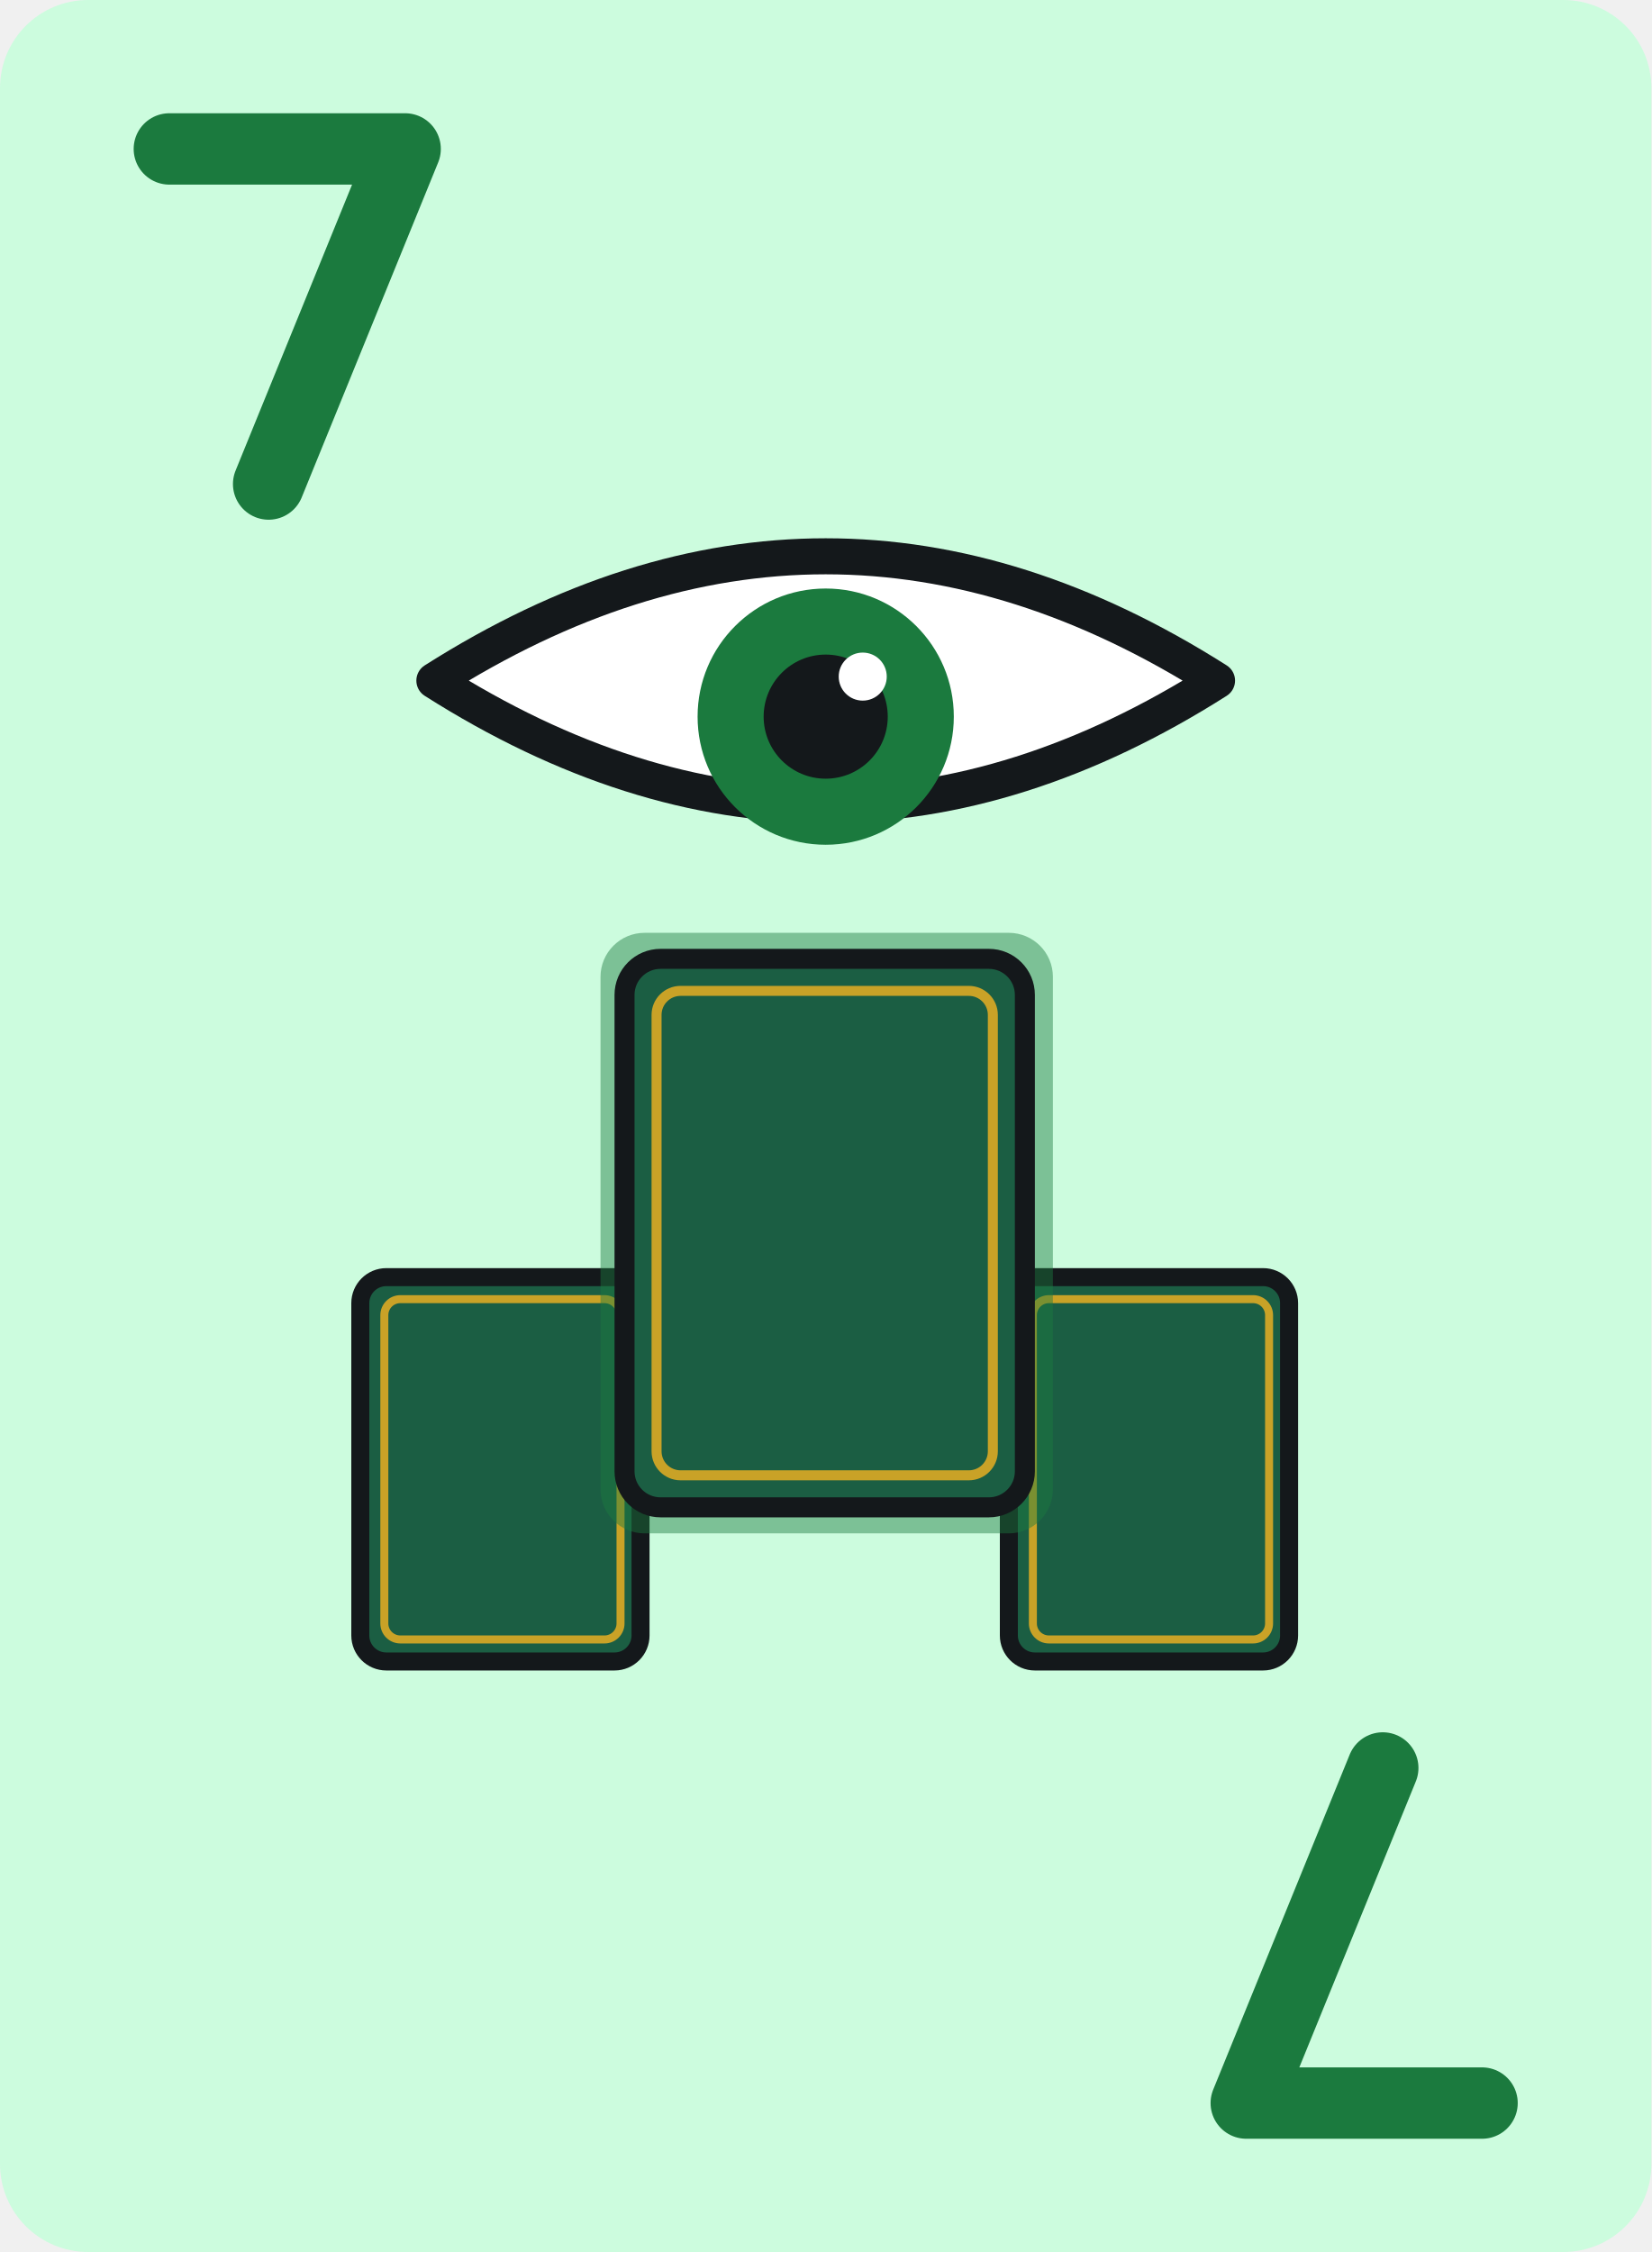
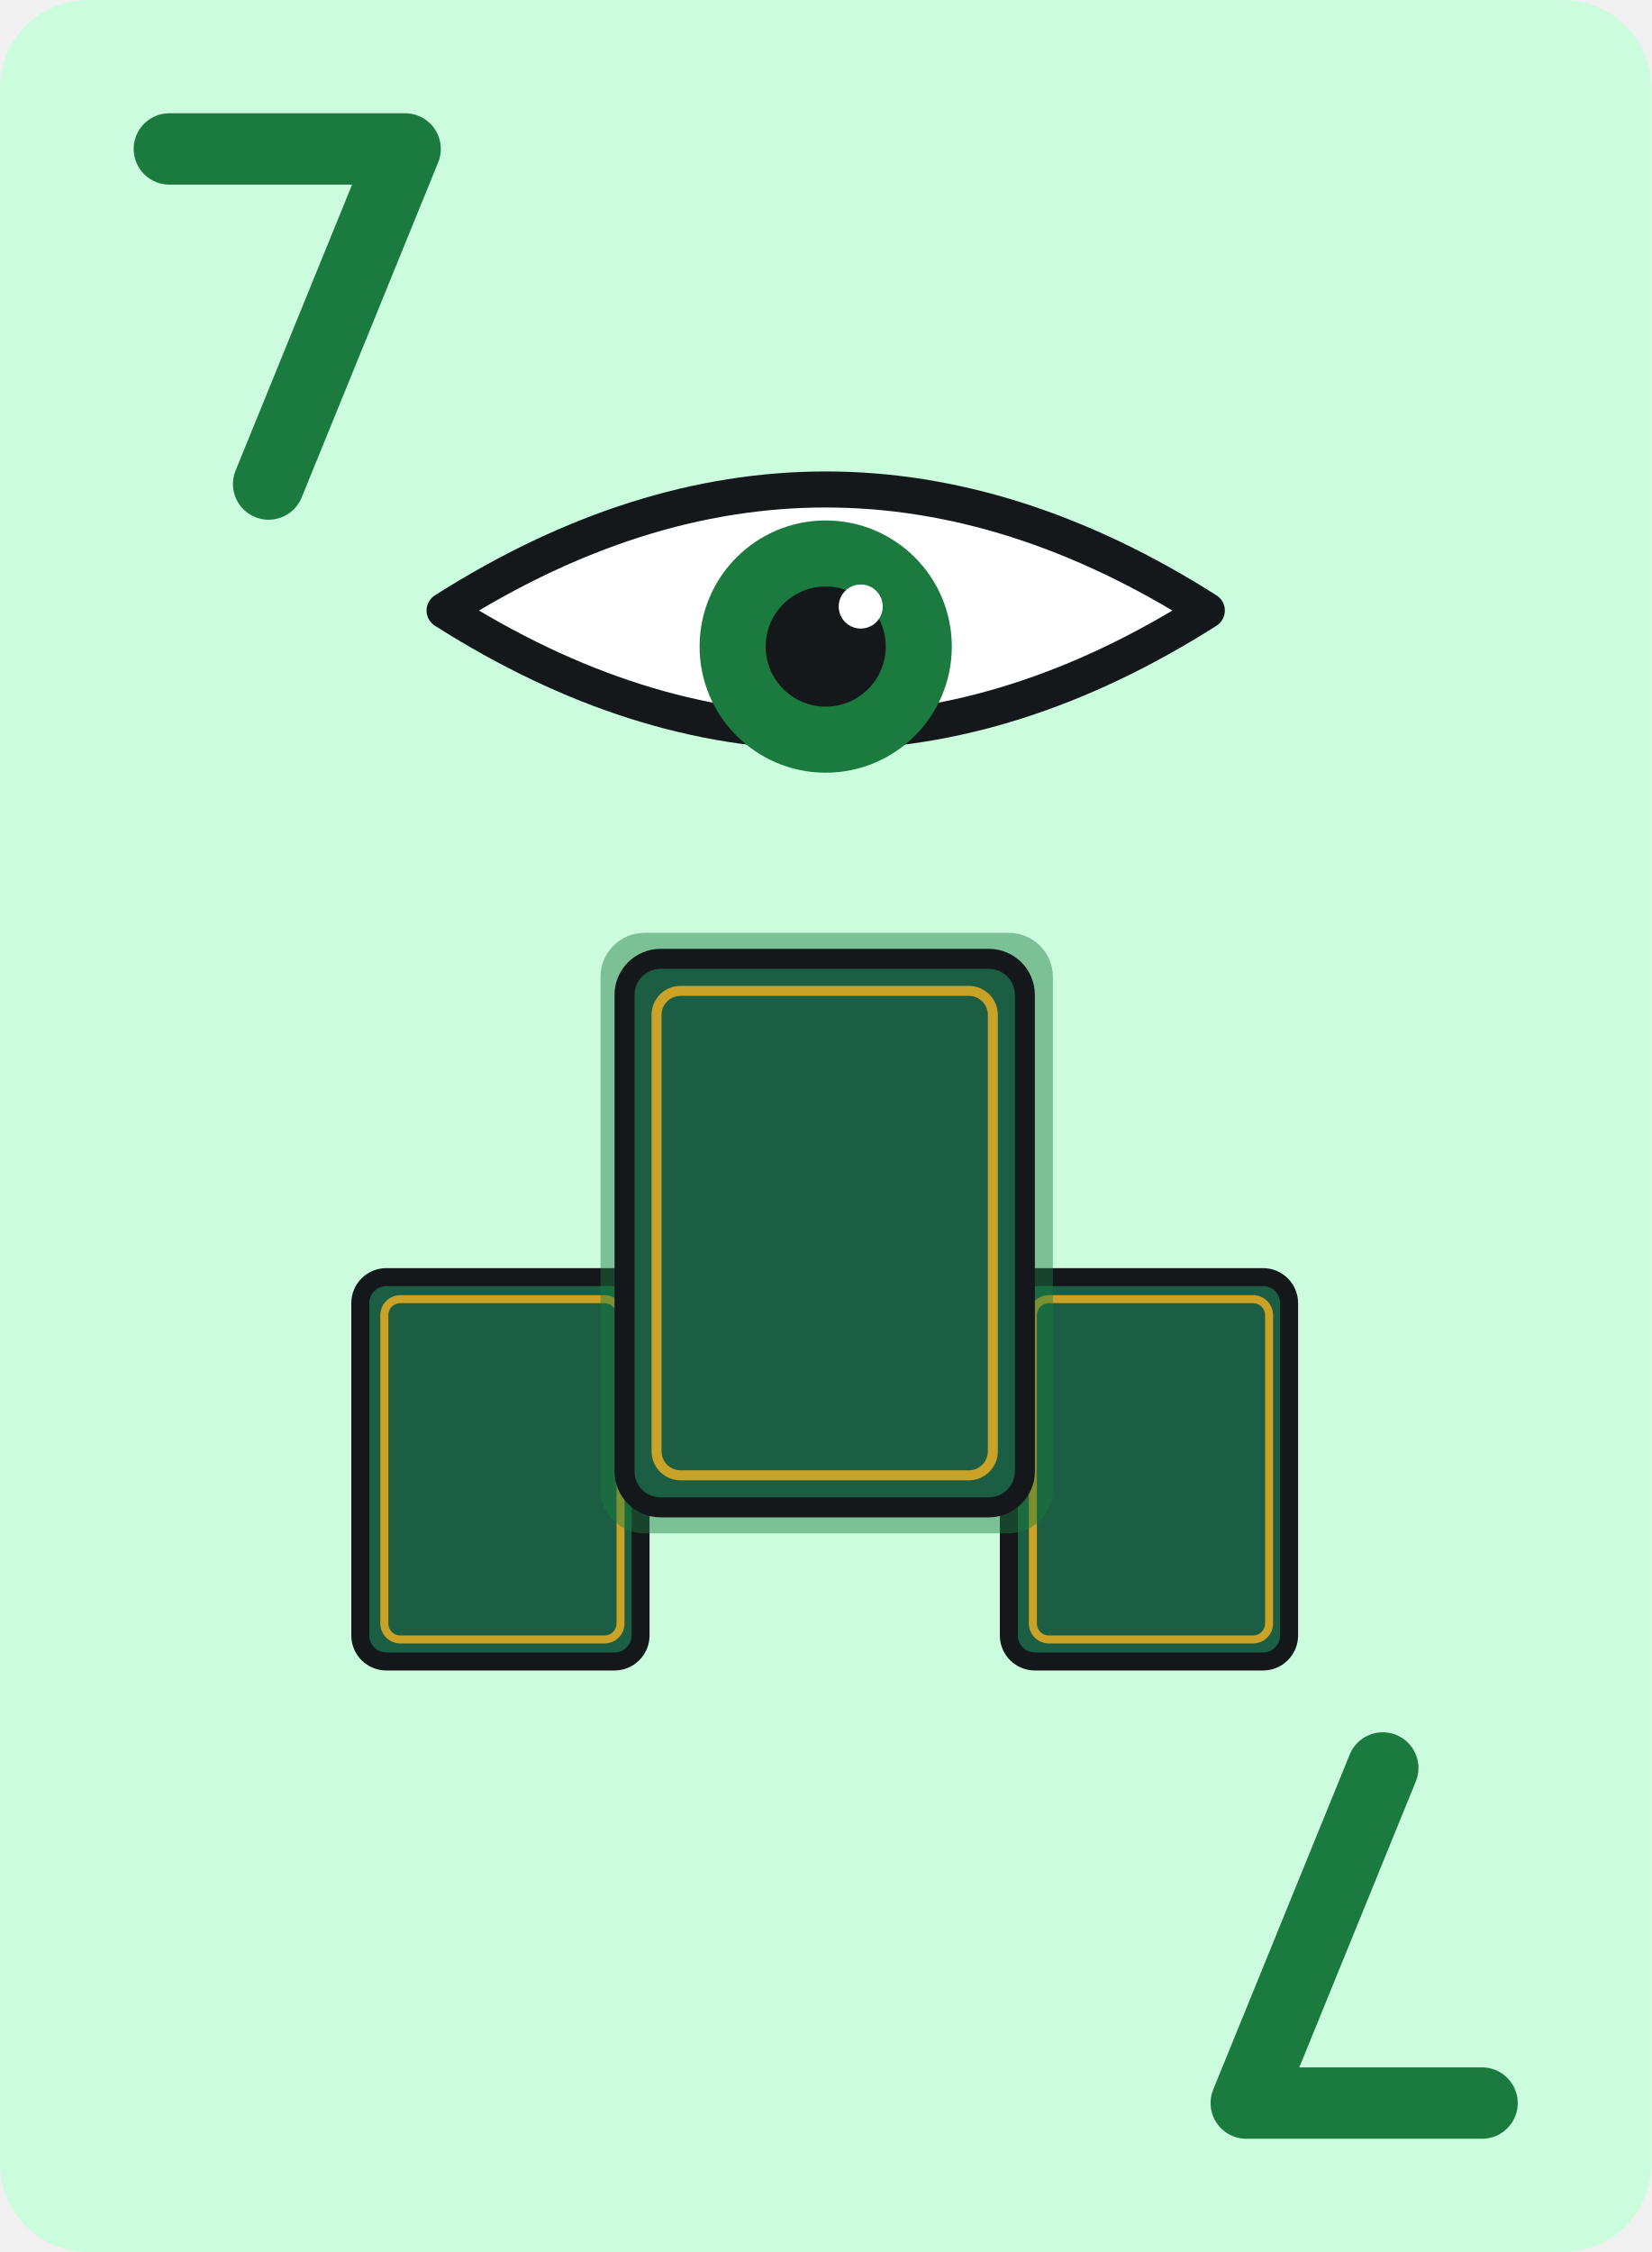
<svg xmlns="http://www.w3.org/2000/svg" viewBox="0 0 825 1125">
  <rect width="825" height="1125" rx="44" fill="#CCFCDE" />
  <g transform="translate(66 62) scale(1.55)">
    <path d="M12 8 L88 8 L44 116" fill="none" stroke="#1B7A3E" stroke-width="23" stroke-linecap="round" stroke-linejoin="round" />
  </g>
  <g transform="rotate(180 412.5 562.5)">
    <g transform="translate(66 62) scale(1.55)">
      <path d="M12 8 L88 8 L44 116" fill="none" stroke="#1B7A3E" stroke-width="23" stroke-linecap="round" stroke-linejoin="round" />
    </g>
  </g>
  <rect x="180" y="638" width="140" height="192" rx="13" fill="#1B5E43" stroke="#14181B" stroke-width="9" />
  <rect x="192" y="649" width="118" height="170" rx="8" fill="none" stroke="#C9A227" stroke-width="4" />
  <rect x="504" y="638" width="140" height="192" rx="13" fill="#1B5E43" stroke="#14181B" stroke-width="9" />
  <rect x="516" y="649" width="118" height="170" rx="8" fill="none" stroke="#C9A227" stroke-width="4" />
  <rect x="300" y="466" width="226" height="300" rx="22" fill="#1B7A3E" opacity="0.45" />
  <rect x="312" y="479" width="200" height="274" rx="18" fill="#1B5E43" stroke="#14181B" stroke-width="10" />
  <rect x="328" y="495" width="168" height="242" rx="12" fill="none" stroke="#C9A227" stroke-width="5" />
-   <path d="M 217,340 Q 412.5,215.8 608.0,340 Q 412.5,464.2 217,340 Z" fill="#FFFFFF" stroke="#14181B" stroke-width="18" stroke-linejoin="round" />
-   <circle cx="412.5" cy="358" r="64" fill="#1B7A3E" />
-   <circle cx="412.5" cy="358" r="31" fill="#14181B" />
-   <circle cx="431" cy="338" r="12" fill="#FFFFFF" />
+   <path d="M 222.1,305 Q 412.5,184.04 602.9,305 Q 412.5,425.96 222.1,305 Z" fill="#FFFFFF" stroke="#14181B" stroke-width="18" stroke-linejoin="round" />
+   <circle cx="412.5" cy="323" r="63" fill="#1B7A3E" />
+   <circle cx="412.5" cy="323" r="30" fill="#14181B" />
+   <circle cx="430" cy="303" r="11" fill="#FFFFFF" />
</svg>
